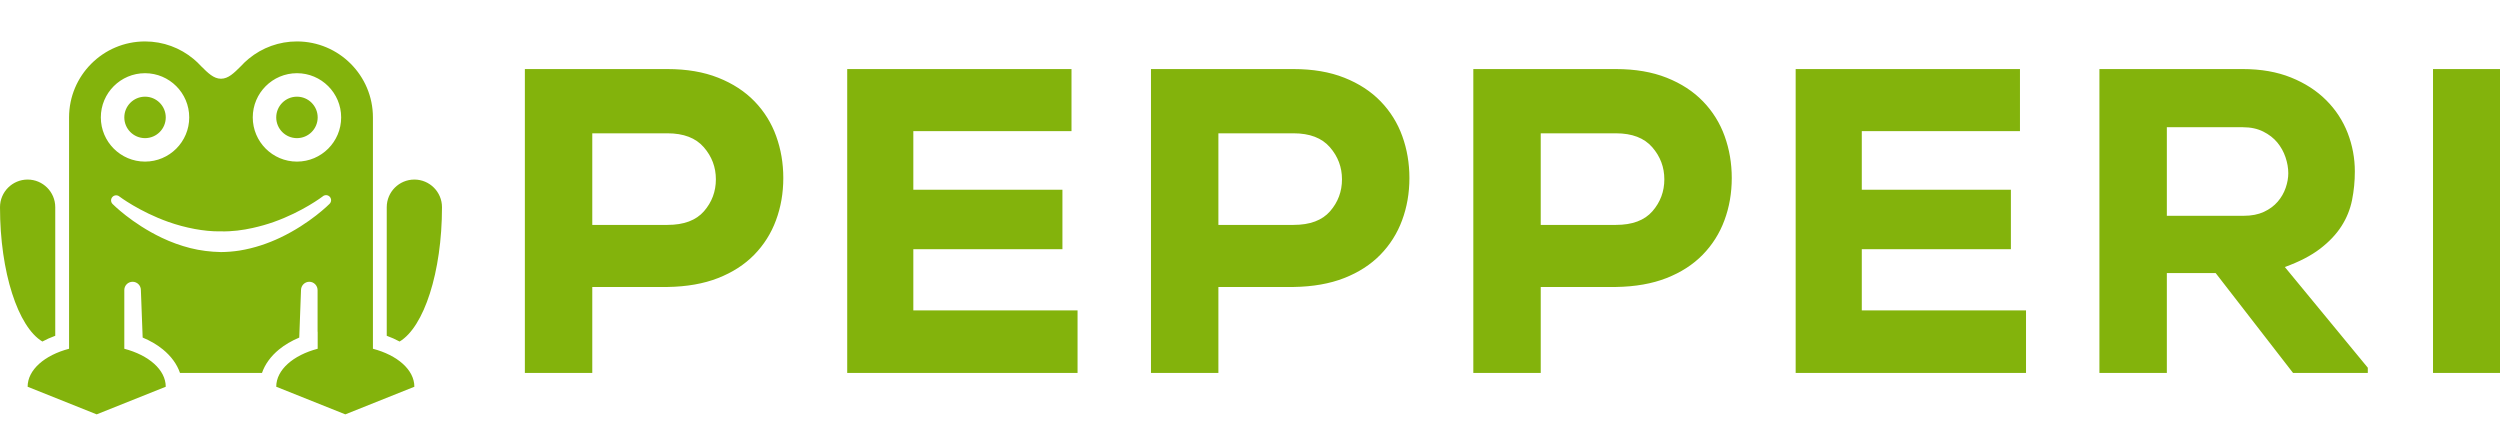
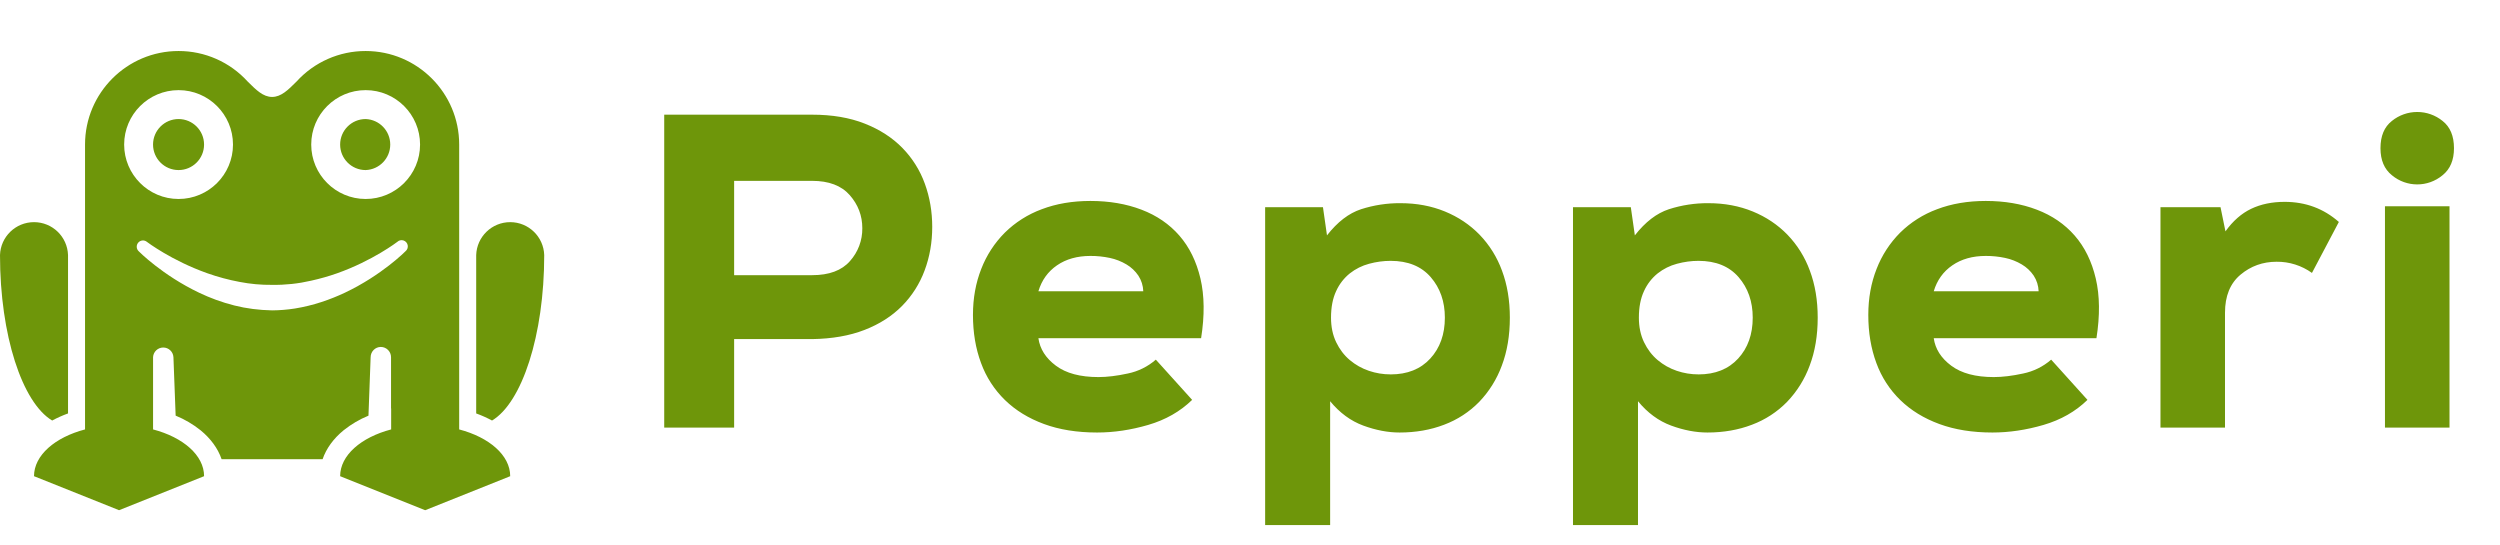
- <svg xmlns="http://www.w3.org/2000/svg" viewBox="0 0 362 64">
-   <g fill="#83B30C" fill-rule="evenodd">
-     <path d="M18 42v8.5c3.53.926 6 3.042 6 5.5l-10 4-10-4c0-2.458 2.47-4.574 6-5.5V17c0-6.071 4.929-11 11-11 2.658 0 5.097.945 7 2.517.4.33.775.687 1.124 1.07.991.986 1.817 1.813 2.876 1.813 1.06 0 1.884-.825 2.873-1.81.35-.384.727-.743 1.129-1.074A10.95 10.95 0 0 1 43 6c6.071 0 11 4.929 11 11v33.5c3.53.926 6 3.042 6 5.5l-10 4-10-4c0-2.458 2.47-4.574 6-5.5v-2.464l-.014.003v-6.023c0-.67-.538-1.216-1.2-1.216-.663 0-1.2.545-1.2 1.216l-.254 6.865c-1.126.474-2.115 1.058-2.922 1.718-1.206.988-2.043 2.15-2.473 3.4H26.063c-.43-1.25-1.267-2.412-2.474-3.4-.81-.662-1.802-1.248-2.932-1.722L20.4 42a1.2 1.2 0 0 0-2.4 0Zm3-31.4a6.403 6.403 0 0 0-6.4 6.4c0 3.532 2.868 6.4 6.4 6.4 3.532 0 6.4-2.868 6.4-6.4 0-3.532-2.868-6.4-6.4-6.4Zm0 3.4a3.001 3.001 0 1 1-3 3c0-1.655 1.344-3 3-3Zm22-3.4a6.403 6.403 0 0 0-6.4 6.4c0 3.532 2.867 6.4 6.4 6.4 3.532 0 6.4-2.868 6.4-6.4 0-3.532-2.868-6.4-6.4-6.4Zm0 3.4c1.655 0 3 1.345 3 3a3.001 3.001 0 1 1-3-3ZM16.312 29.549s2.758 2.805 7.119 4.882a22.271 22.271 0 0 0 4.135 1.496c1.4.352 2.892.542 4.434.572a18.36 18.36 0 0 0 2.686-.218c2.152-.35 4.141-1.04 5.879-1.863 4.36-2.067 7.122-4.87 7.122-4.87a.734.734 0 1 0-.975-1.097s-2.873 2.204-7.088 3.695c-.949.336-1.964.624-3.03.862-1.448.323-2.988.53-4.594.493-1.325.025-2.606-.121-3.827-.349a25.24 25.24 0 0 1-3.791-1.018c-4.215-1.495-7.094-3.683-7.094-3.683a.735.735 0 0 0-.976 1.098ZM6.136 49.453C2.62 47.352 0 39.435 0 30c0-2.208 1.792-4 4-4 2.207 0 4 1.792 4 4v18.62c-.665.242-1.289.522-1.864.833ZM56 48.62V30c0-2.208 1.793-4 4-4C62.209 26 64 27.792 64 30c0 9.435-2.619 17.352-6.136 19.453a13.924 13.924 0 0 0-1.865-.833ZM85.762 32.566h10.889c2.378 0 4.14-.66 5.288-1.98 1.147-1.32 1.72-2.86 1.72-4.62 0-1.76-.583-3.31-1.751-4.652-1.169-1.34-2.92-2.011-5.257-2.011H85.762v13.263Zm0 8.988V54H76V10h20.65c2.796 0 5.247.419 7.354 1.257 2.107.838 3.859 1.98 5.257 3.426a13.984 13.984 0 0 1 3.128 5.028c.689 1.907 1.033 3.929 1.033 6.066 0 2.18-.355 4.222-1.064 6.129a14.04 14.04 0 0 1-3.16 4.997c-1.398 1.425-3.14 2.546-5.225 3.363-2.086.817-4.527 1.246-7.322 1.288H85.762ZM156.03 54h-33.354V10h32.478v8.989H132.25v8.485h21.59v8.612h-21.59v8.863h23.78V54Zm20.393-21.434h10.889c2.378 0 4.14-.66 5.288-1.98 1.147-1.32 1.72-2.86 1.72-4.62 0-1.76-.584-3.31-1.752-4.652-1.168-1.34-2.92-2.011-5.256-2.011h-10.889v13.263Zm0 8.988V54h-9.762V10h20.65c2.796 0 5.247.419 7.354 1.257 2.107.838 3.859 1.98 5.256 3.426a13.984 13.984 0 0 1 3.13 5.028c.688 1.907 1.032 3.929 1.032 6.066 0 2.18-.355 4.222-1.064 6.129a14.04 14.04 0 0 1-3.16 4.997c-1.398 1.425-3.14 2.546-5.226 3.363-2.086.817-4.526 1.246-7.321 1.288h-10.889Zm46.676-8.988h10.889c2.378 0 4.14-.66 5.287-1.98 1.148-1.32 1.721-2.86 1.721-4.62 0-1.76-.584-3.31-1.752-4.652-1.168-1.34-2.92-2.011-5.256-2.011h-10.89v13.263Zm0 8.988V54h-9.762V10h20.65c2.796 0 5.247.419 7.354 1.257 2.106.838 3.859 1.98 5.256 3.426a13.984 13.984 0 0 1 3.13 5.028c.687 1.907 1.032 3.929 1.032 6.066 0 2.18-.355 4.222-1.064 6.129a14.04 14.04 0 0 1-3.16 4.997c-1.398 1.425-3.14 2.546-5.226 3.363-2.086.817-4.526 1.246-7.321 1.288h-10.89ZM293.367 54h-33.355V10h32.479v8.989h-22.904v8.485h21.59v8.612h-21.59v8.863h23.78V54Zm49.492 0h-10.826L320.83 39.543h-7.071V54h-9.763V10h20.777c2.628 0 4.954.409 6.977 1.226 2.023.817 3.723 1.917 5.1 3.3a13.631 13.631 0 0 1 3.098 4.745 15.298 15.298 0 0 1 1.032 5.563 20.88 20.88 0 0 1-.406 4.149 10.98 10.98 0 0 1-1.534 3.771c-.75 1.174-1.783 2.263-3.097 3.269-1.314 1.006-3.014 1.886-5.1 2.64l12.015 14.583V54Zm-29.1-35.577v12.823h11.14c1.126 0 2.096-.189 2.91-.566.813-.377 1.48-.87 2.002-1.477a6.085 6.085 0 0 0 1.158-2.012c.25-.733.375-1.435.375-2.105 0-.755-.135-1.53-.406-2.326a6.696 6.696 0 0 0-1.19-2.137c-.521-.629-1.199-1.153-2.033-1.572-.835-.419-1.815-.628-2.941-.628H313.76ZM352.3 54V10h9.7v44h-9.7Z" />
+ <svg xmlns="http://www.w3.org/2000/svg" viewBox="0 0 147 32">
+   <g fill="#6E960A" fill-rule="evenodd">
+     <path d="M9 21v4.25c1.765.463 3 1.52 3 2.75l-5 2-5-2c0-1.23 1.235-2.287 3-2.75V8.5C5 5.464 7.464 3 10.5 3a5.476 5.476 0 0 1 4.062 1.794c.496.493.908.906 1.438.906.53 0 .942-.412 1.436-.905A5.475 5.475 0 0 1 21.5 3C24.536 3 27 5.464 27 8.5v16.75c1.765.463 3 1.52 3 2.75l-5 2-5-2c0-1.23 1.235-2.287 3-2.75v-1.232l-.007.002v-3.012a.604.604 0 0 0-.6-.608c-.331 0-.6.273-.6.608l-.127 3.433a5.967 5.967 0 0 0-1.461.859c-.603.494-1.021 1.075-1.236 1.7H13.03c-.215-.625-.633-1.206-1.236-1.7a5.957 5.957 0 0 0-1.466-.861l-.13-3.44A.6.6 0 0 0 9 21Zm1.5-15.7a3.202 3.202 0 0 0-3.2 3.2c0 1.766 1.434 3.2 3.2 3.2 1.766 0 3.2-1.434 3.2-3.2 0-1.766-1.434-3.2-3.2-3.2Zm0 1.7A1.5 1.5 0 1 1 10.498 10 1.5 1.5 0 0 1 10.5 7Zm11-1.7a3.201 3.201 0 0 0-3.2 3.2c0 1.766 1.434 3.2 3.2 3.2 1.766 0 3.2-1.434 3.2-3.2 0-1.766-1.434-3.2-3.2-3.2Zm0 1.7a1.501 1.501 0 0 1 0 3 1.5 1.5 0 0 1 0-3ZM8.156 14.774s1.38 1.403 3.56 2.442c.627.299 1.322.56 2.067.747.7.177 1.446.272 2.217.287a9.18 9.18 0 0 0 1.343-.11c1.076-.174 2.07-.52 2.94-.931 2.18-1.034 3.56-2.435 3.56-2.435a.367.367 0 1 0-.487-.548s-1.436 1.101-3.544 1.847c-.474.168-.982.312-1.515.431A9.52 9.52 0 0 1 16 16.75a9.456 9.456 0 0 1-1.914-.174 12.62 12.62 0 0 1-1.895-.509c-2.108-.747-3.547-1.841-3.547-1.841a.367.367 0 0 0-.488.548Zm-5.088 9.953C1.31 23.676 0 19.717 0 15a2.001 2.001 0 0 1 4 0v9.31a6.982 6.982 0 0 0-.932.417ZM28 24.31V15a2.001 2.001 0 0 1 4 0c0 4.717-1.31 8.676-3.068 9.727A6.962 6.962 0 0 0 28 24.31Z" />
+     <path fill-rule="nonzero" d="M43.167 16.18h4.585c1.002 0 1.744-.277 2.227-.829a2.842 2.842 0 0 0 .725-1.932c0-.736-.246-1.384-.738-1.945-.492-.56-1.23-.84-2.214-.84h-4.585v5.545Zm0 3.758v5.205h-4.111v-18.4h8.697c1.177 0 2.209.175 3.096.526.887.35 1.625.828 2.214 1.432a5.842 5.842 0 0 1 1.318 2.103c.29.797.434 1.643.434 2.537 0 .91-.149 1.765-.448 2.562a5.866 5.866 0 0 1-1.33 2.09c-.59.596-1.323 1.065-2.201 1.406-.879.342-1.906.522-3.084.54h-4.585Zm17.891-.052c.088.63.43 1.17 1.028 1.616.597.447 1.432.67 2.504.67.509 0 1.084-.07 1.726-.21a3.605 3.605 0 0 0 1.647-.815l2.135 2.366c-.703.684-1.564 1.174-2.583 1.472-1.02.298-2.02.447-3.005.447-1.177 0-2.218-.166-3.123-.5-.904-.332-1.669-.801-2.292-1.406a5.82 5.82 0 0 1-1.41-2.181c-.317-.85-.475-1.792-.475-2.826 0-.981.163-1.884.488-2.708a6.163 6.163 0 0 1 1.383-2.129 6.108 6.108 0 0 1 2.175-1.38c.852-.324 1.805-.486 2.86-.486 1.106 0 2.107.17 3.004.513.896.341 1.638.85 2.226 1.524.589.675 1.002 1.516 1.24 2.524.236 1.007.25 2.177.039 3.509h-9.567Zm6.167-2.76a1.783 1.783 0 0 0-.29-.92 2.184 2.184 0 0 0-.698-.657 3.188 3.188 0 0 0-.975-.382 5.35 5.35 0 0 0-1.147-.118c-.773 0-1.427.184-1.963.552-.536.368-.9.876-1.094 1.525h6.167Zm14.544 4.889c.984 0 1.761-.311 2.332-.933.571-.622.857-1.424.857-2.405 0-.947-.277-1.74-.83-2.38-.554-.639-1.34-.959-2.359-.959-.422 0-.843.057-1.265.171a3.13 3.13 0 0 0-1.133.565 2.825 2.825 0 0 0-.804 1.039c-.202.429-.303.95-.303 1.564 0 .543.101 1.025.303 1.445.202.42.47.771.804 1.052.334.28.707.49 1.12.63.413.14.839.21 1.278.21Zm-7.379 8.858V12.184h3.4l.237 1.656c.615-.789 1.282-1.301 2.003-1.538a7.389 7.389 0 0 1 2.319-.355c.949 0 1.818.163 2.609.487.79.324 1.471.78 2.042 1.367a6.002 6.002 0 0 1 1.318 2.116c.308.823.461 1.743.461 2.76 0 1.051-.158 1.993-.474 2.825a6.135 6.135 0 0 1-1.33 2.13 5.65 5.65 0 0 1-2.057 1.34c-.799.307-1.673.46-2.622.46-.685 0-1.397-.136-2.134-.407-.738-.272-1.388-.75-1.95-1.433v7.281H74.39Zm25.481-8.858c.984 0 1.761-.311 2.333-.933.57-.622.856-1.424.856-2.405 0-.947-.277-1.74-.83-2.38-.554-.639-1.34-.959-2.359-.959-.422 0-.843.057-1.265.171a3.13 3.13 0 0 0-1.133.565 2.825 2.825 0 0 0-.804 1.039c-.202.429-.303.95-.303 1.564 0 .543.101 1.025.303 1.445.202.42.47.771.804 1.052.334.28.707.49 1.12.63.413.14.839.21 1.278.21Zm-7.379 8.858V12.184h3.4l.237 1.656c.615-.789 1.282-1.301 2.003-1.538a7.389 7.389 0 0 1 2.319-.355c.949 0 1.818.163 2.609.487.79.324 1.471.78 2.042 1.367a6.002 6.002 0 0 1 1.318 2.116c.308.823.461 1.743.461 2.76 0 1.051-.158 1.993-.474 2.825a6.135 6.135 0 0 1-1.33 2.13 5.65 5.65 0 0 1-2.057 1.34c-.799.307-1.673.46-2.622.46-.685 0-1.397-.136-2.134-.407-.738-.272-1.388-.75-1.95-1.433v7.281h-3.822Zm21.212-10.987c.088.63.43 1.17 1.028 1.616.597.447 1.432.67 2.503.67.51 0 1.085-.07 1.726-.21a3.605 3.605 0 0 0 1.648-.815l2.134 2.366c-.702.684-1.563 1.174-2.582 1.472-1.02.298-2.02.447-3.005.447-1.177 0-2.218-.166-3.123-.5-.905-.332-1.669-.801-2.293-1.406a5.82 5.82 0 0 1-1.41-2.181c-.316-.85-.474-1.792-.474-2.826 0-.981.163-1.884.488-2.708a6.163 6.163 0 0 1 1.383-2.129 6.108 6.108 0 0 1 2.174-1.38c.853-.324 1.806-.486 2.86-.486 1.107 0 2.108.17 3.004.513.896.341 1.639.85 2.227 1.524.589.675 1.002 1.516 1.239 2.524.237 1.007.25 2.177.04 3.509h-9.567Zm6.167-2.76a1.783 1.783 0 0 0-.29-.92 2.184 2.184 0 0 0-.699-.657 3.188 3.188 0 0 0-.975-.382 5.35 5.35 0 0 0-1.146-.118c-.773 0-1.428.184-1.963.552-.536.368-.9.876-1.094 1.525h6.167Zm10.696-4.942.29 1.42c.44-.614.944-1.056 1.515-1.328s1.226-.407 1.964-.407c1.23 0 2.293.394 3.189 1.182l-1.582 2.997a3.501 3.501 0 0 0-2.082-.657c-.808 0-1.515.254-2.121.762-.606.508-.91 1.253-.91 2.234v6.756h-3.794V12.184h3.531Zm13.464-.053v13.012h-3.795V12.13h3.795Zm-4.059-3.417c0 .701.224 1.231.672 1.59a2.324 2.324 0 0 0 2.978 0c.448-.359.672-.889.672-1.59 0-.718-.224-1.253-.672-1.603a2.36 2.36 0 0 0-1.489-.526 2.36 2.36 0 0 0-1.489.526c-.448.35-.672.885-.672 1.603Z" />
  </g>
</svg>
